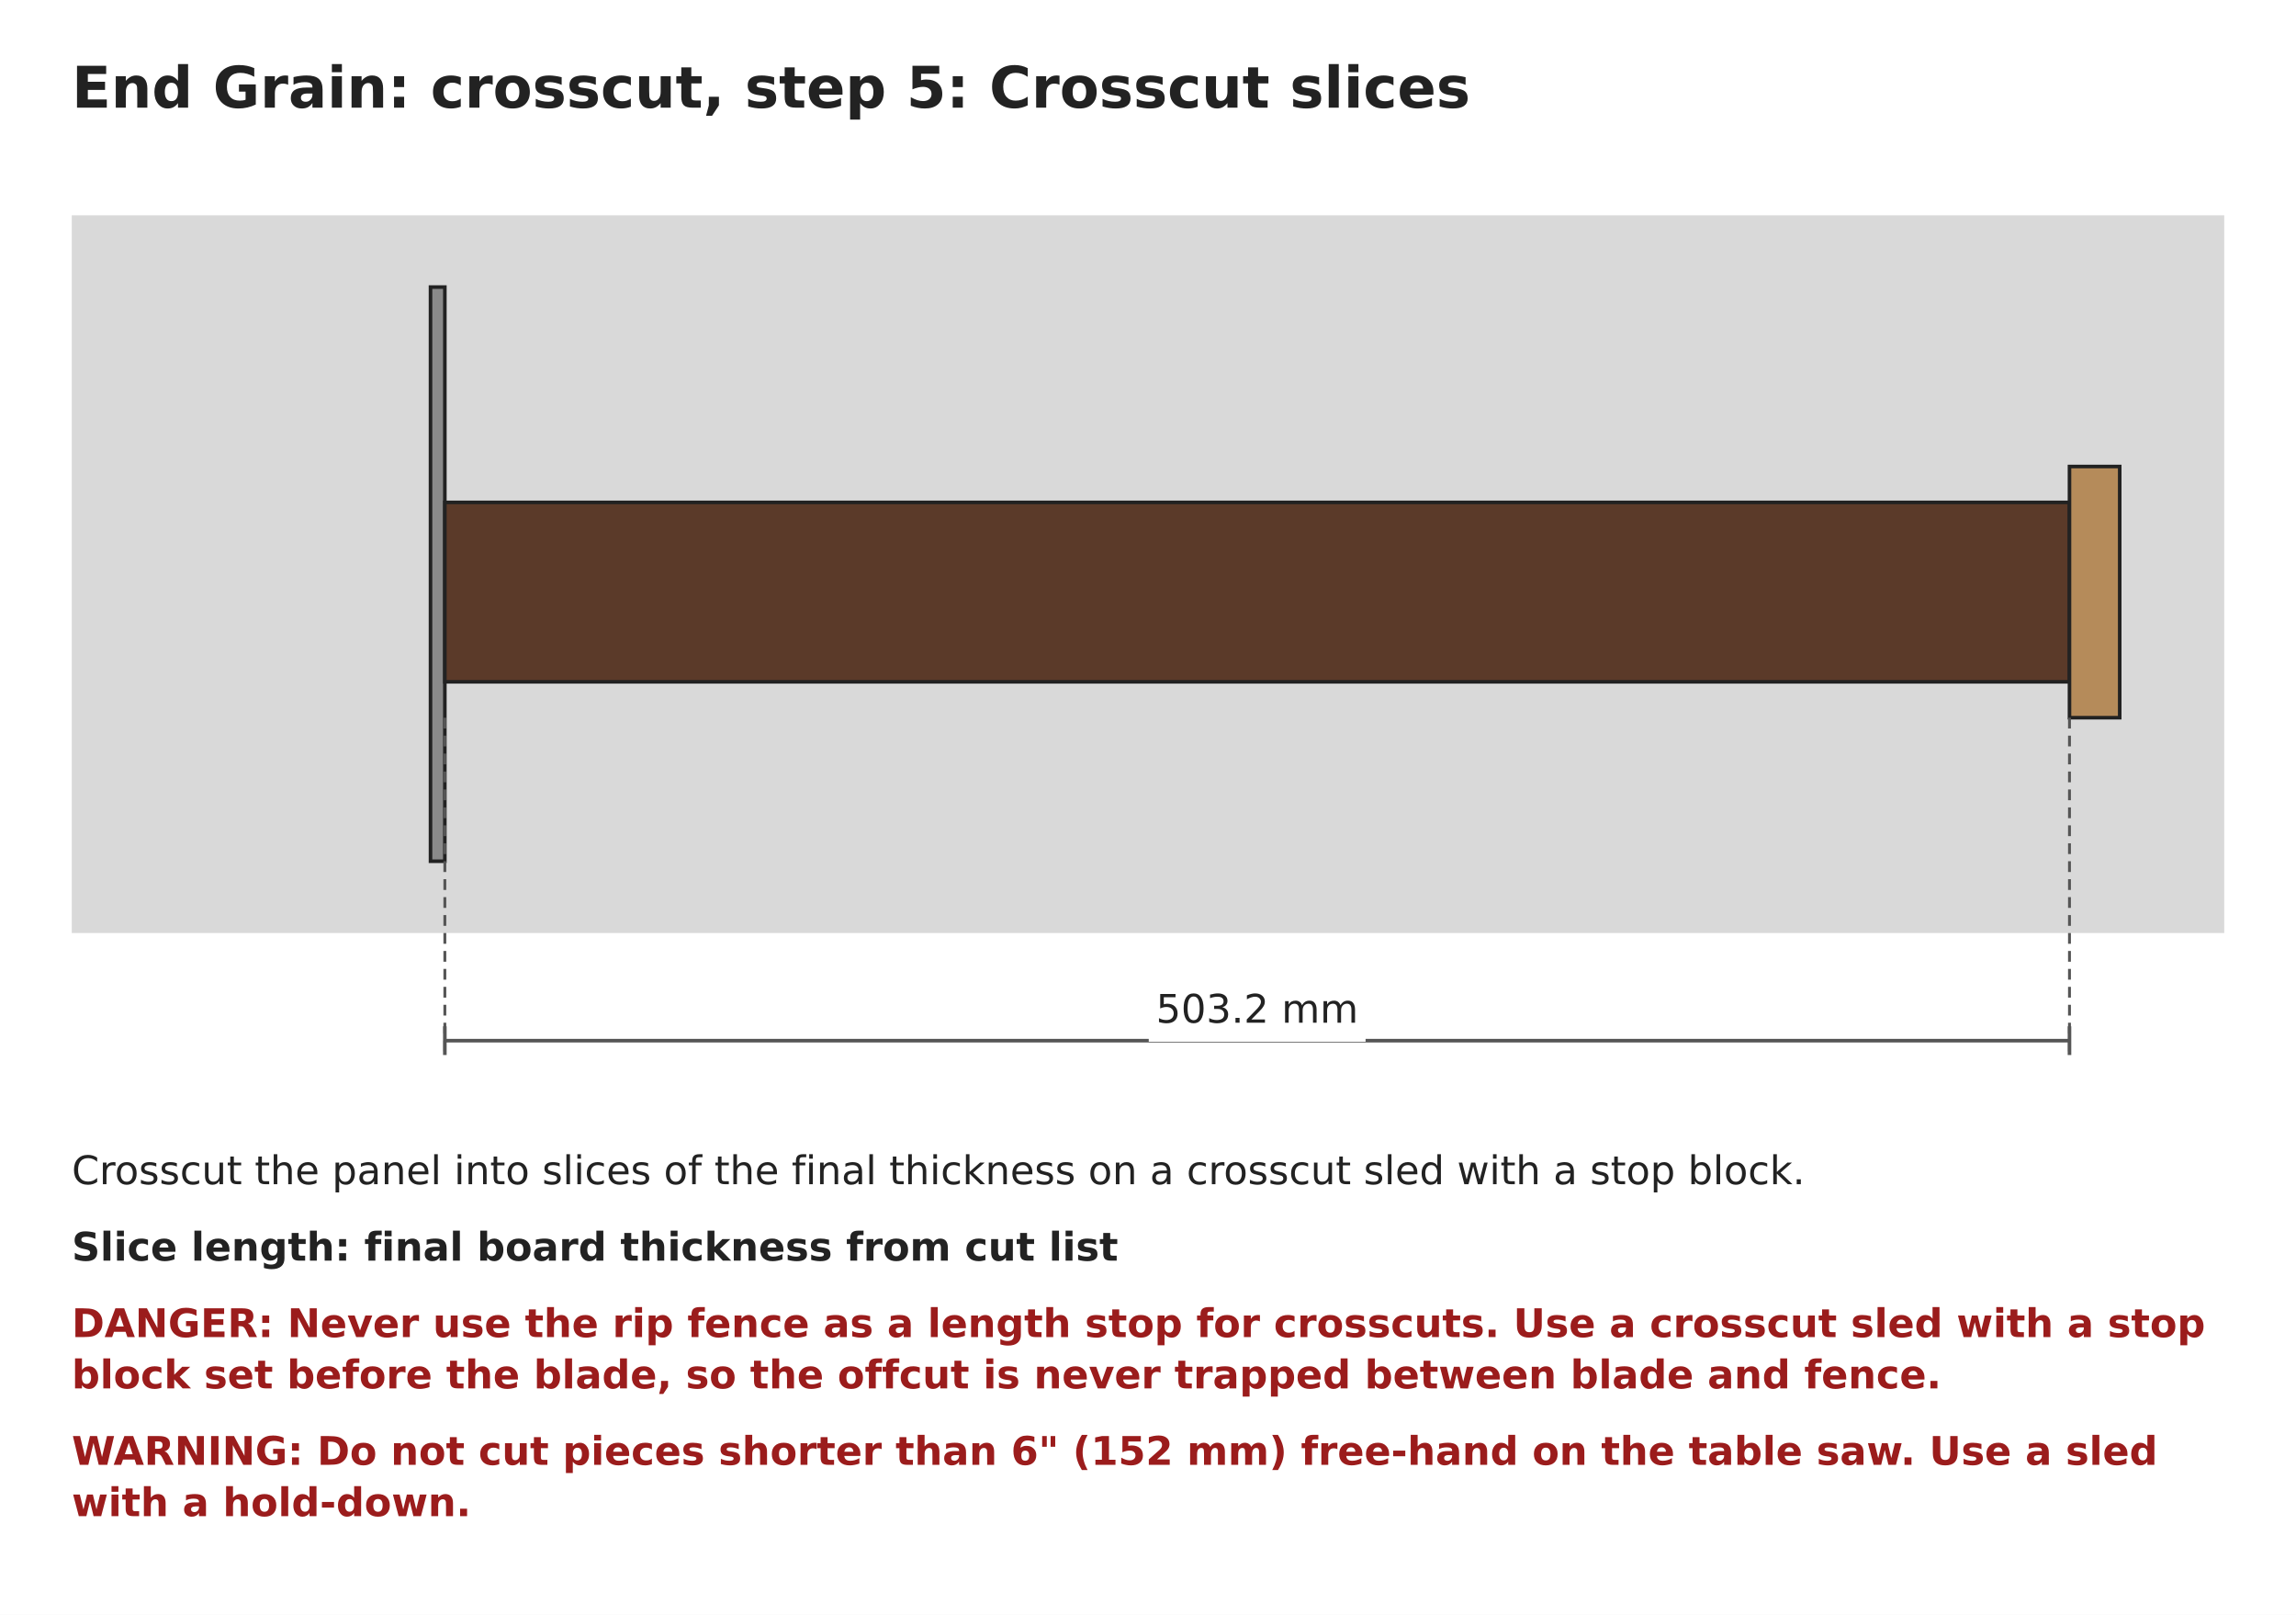
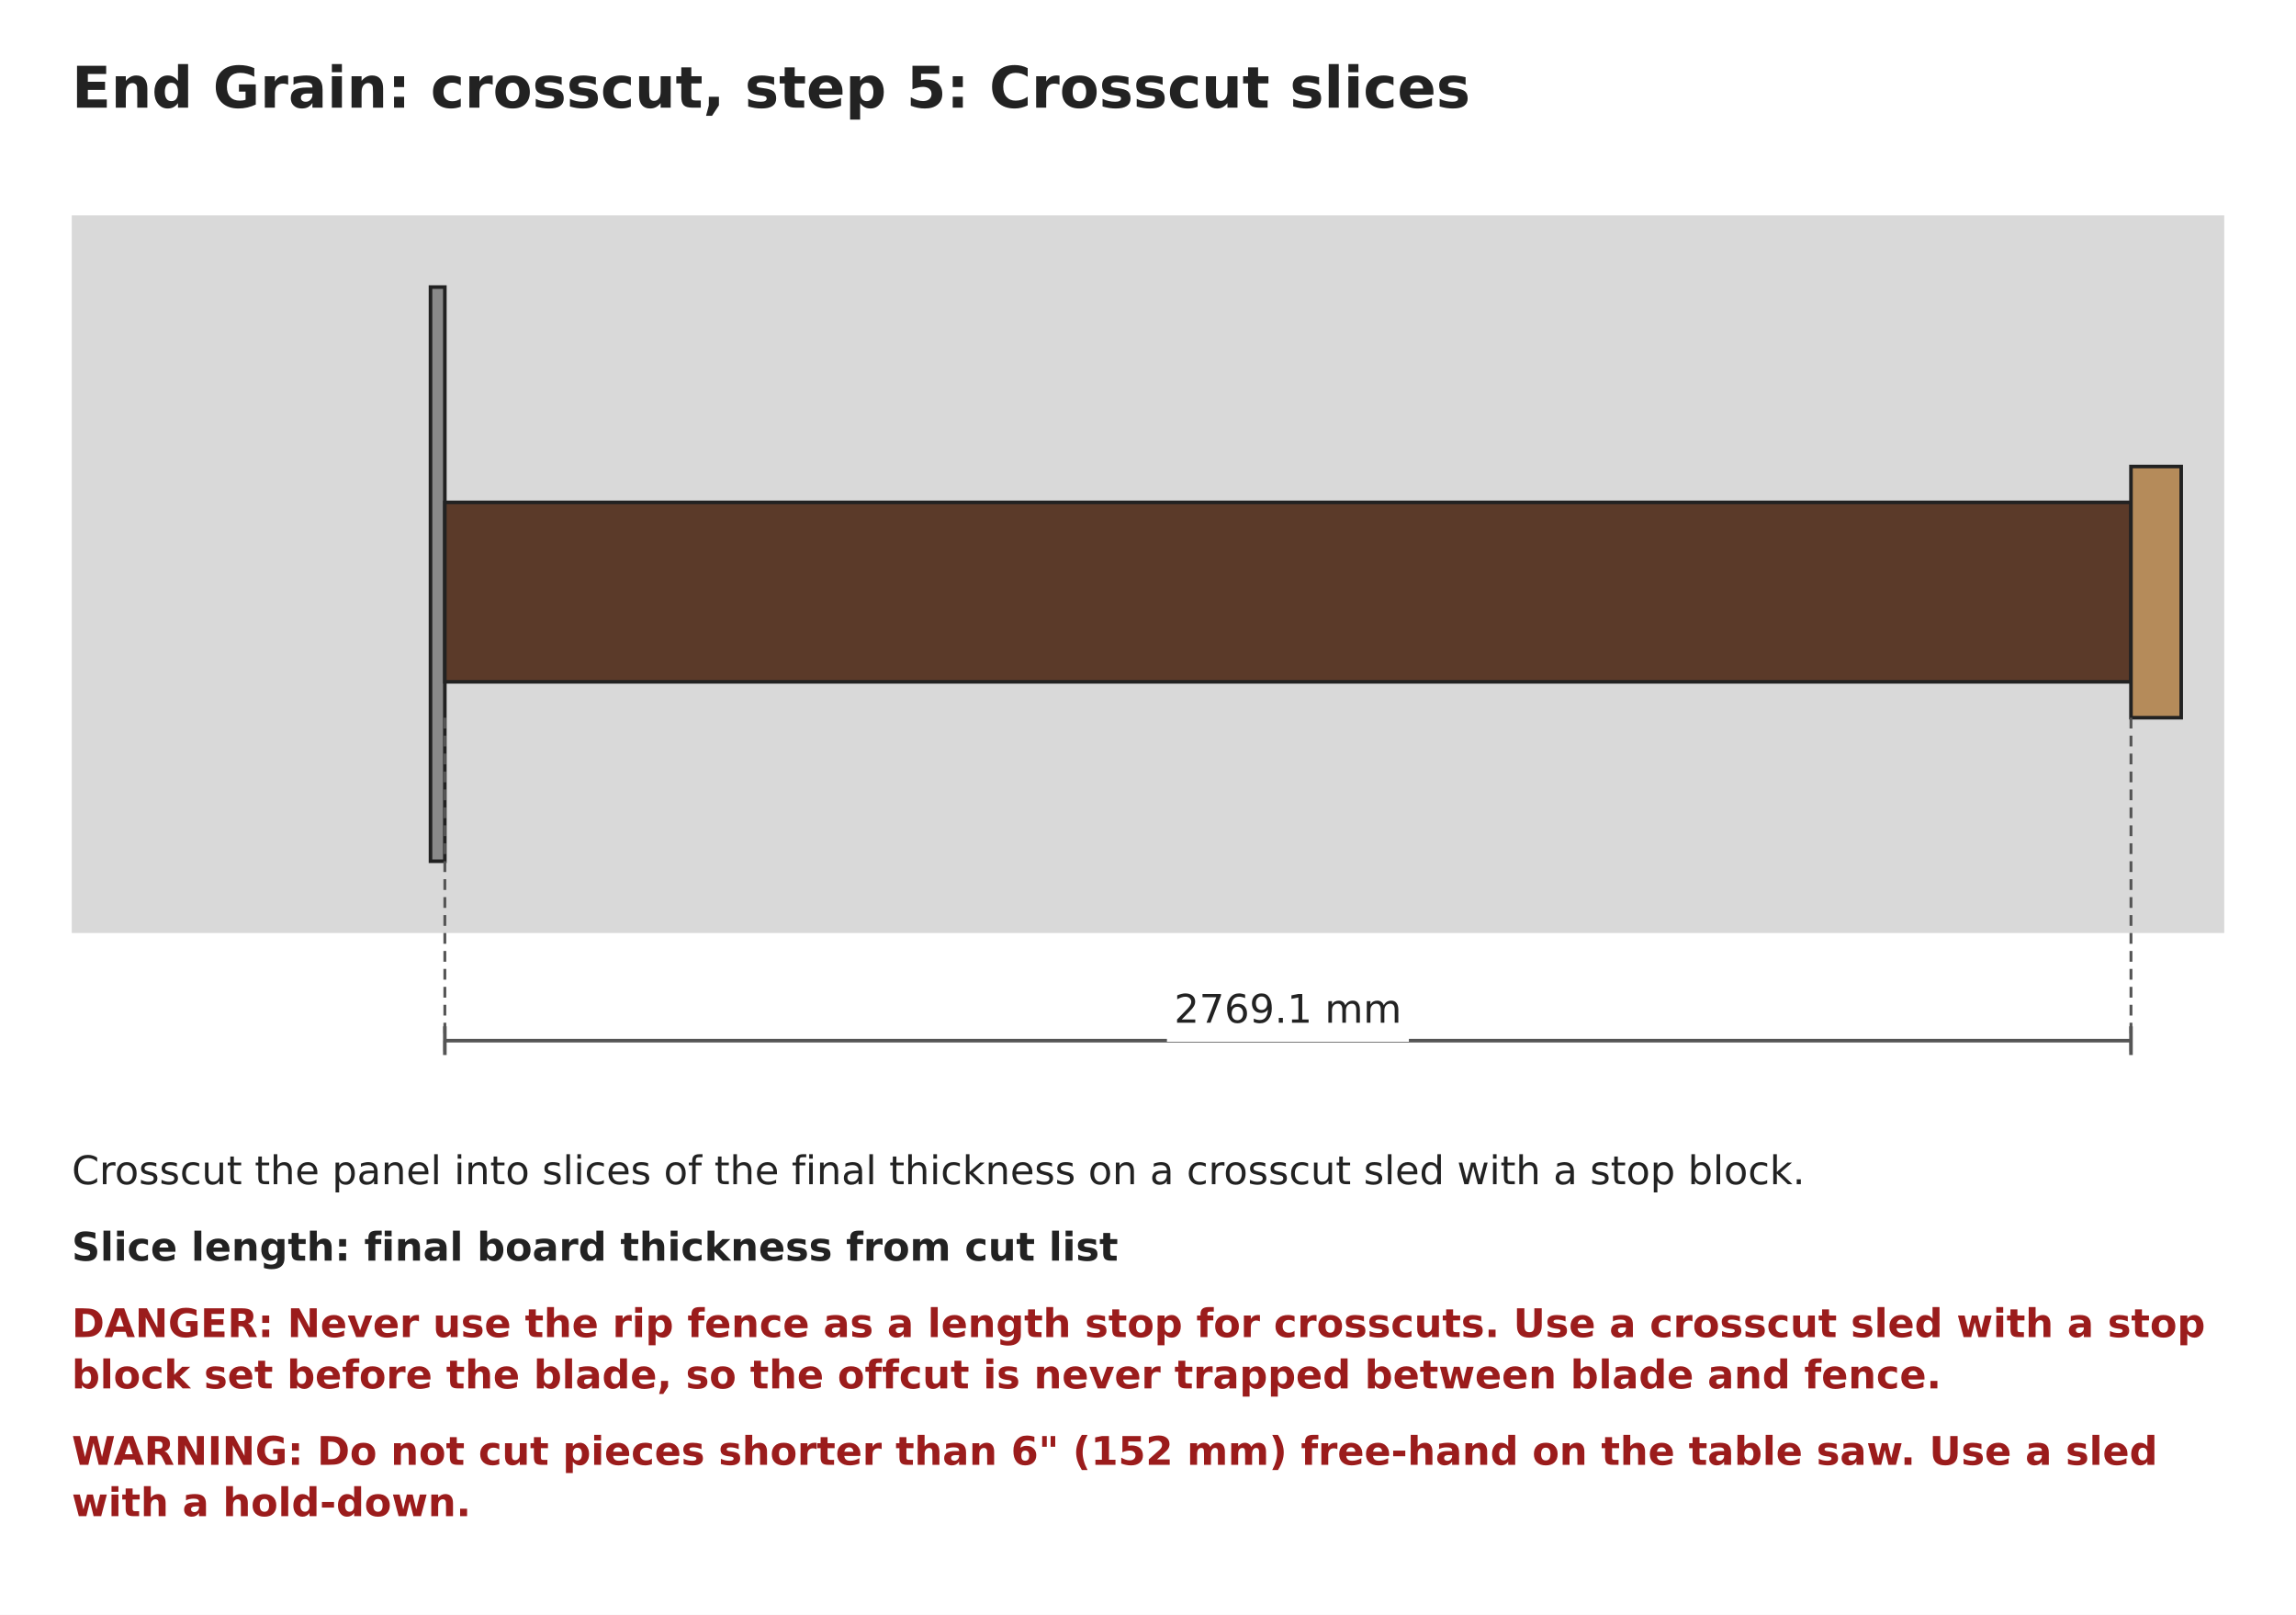
<svg xmlns="http://www.w3.org/2000/svg" width="640" height="450" viewBox="0 0 640 450" data-figure="end-grain/crosscut-slices">
  <rect data-bg="1" x="0" y="0" width="640" height="450" fill="#FFFFFF" />
  <text x="20.00" y="30.00" font-family="DejaVu Sans" font-size="16" fill="#222222" font-weight="bold">
    <tspan x="20.00" y="30.00">End Grain: crosscut, step 5: Crosscut slices</tspan>
  </text>
  <rect data-panel="saw-table" x="20.00" y="60.00" width="600.00" height="200.00" fill="#D9D9D9" />
  <rect x="120.00" y="80.00" width="4.00" height="160.00" rx="0.00" fill="#8A8A8A" stroke="#222222" stroke-width="1" />
-   <rect x="124.00" y="140.00" width="452.86" height="50.00" rx="0.00" fill="#5B3A29" stroke="#222222" stroke-width="1" />
-   <rect x="576.86" y="130.00" width="14.00" height="70.00" rx="0.00" fill="#B58B5A" stroke="#222222" stroke-width="1" />
+   <rect x="124.00" y="140.00" width="470.00" height="50.00" rx="0.00" fill="#5B3A29" stroke="#222222" stroke-width="1" />
+   <rect x="594.00" y="130.00" width="14.00" height="70.00" rx="0.00" fill="#B58B5A" stroke="#222222" stroke-width="1" />
  <line x1="124.00" y1="200.00" x2="124.00" y2="294.00" stroke="#555" stroke-width="0.8" stroke-dasharray="3,2" data-dim="1" />
-   <line x1="576.86" y1="200.00" x2="576.86" y2="294.00" stroke="#555" stroke-width="0.8" stroke-dasharray="3,2" data-dim="1" />
-   <line x1="124.00" y1="290.00" x2="576.86" y2="290.00" stroke="#555" stroke-width="1" data-dim="1" />
+   <line x1="594.00" y1="200.00" x2="594.00" y2="294.00" stroke="#555" stroke-width="0.8" stroke-dasharray="3,2" data-dim="1" />
+   <line x1="124.00" y1="290.00" x2="594.00" y2="290.00" stroke="#555" stroke-width="1" data-dim="1" />
  <line x1="124.00" y1="286.00" x2="124.00" y2="294.00" stroke="#555" stroke-width="1" data-dim="1" />
-   <line x1="576.86" y1="286.00" x2="576.86" y2="294.00" stroke="#555" stroke-width="1" data-dim="1" />
-   <rect data-patch="1" x="320.21" y="272.00" width="60.44" height="18.30" fill="#FFFFFF" />
-   <text x="350.43" y="285.00" font-family="DejaVu Sans" font-size="11" fill="#222222" text-anchor="middle" data-dim="1" data-src="cutList.0.text.length">
-     <tspan x="350.43" y="285.00">503.2 mm</tspan>
+   <line x1="594.00" y1="286.00" x2="594.00" y2="294.00" stroke="#555" stroke-width="1" data-dim="1" />
+   <rect data-patch="1" x="325.28" y="272.00" width="67.44" height="18.30" fill="#FFFFFF" />
+   <text x="359.00" y="285.00" font-family="DejaVu Sans" font-size="11" fill="#222222" text-anchor="middle" data-dim="1" data-src="cutList.0.text.length">
+     <tspan x="359.00" y="285.00">2769.1 mm</tspan>
  </text>
  <text x="20.00" y="330.00" font-family="DejaVu Sans" font-size="11" fill="#222222" data-src="catalog.steps.4.description">
    <tspan x="20.00" y="330.00">Crosscut the panel into slices of the final thickness on a crosscut sled with a stop block.</tspan>
  </text>
  <text x="20.00" y="351.30" font-family="DejaVu Sans" font-size="11" fill="#222222" font-weight="bold">
    <tspan x="20.00" y="351.30">Slice length: final board thickness from cut list</tspan>
  </text>
  <text x="20.00" y="372.60" font-family="DejaVu Sans" font-size="11" fill="#9B1C1C" font-weight="bold" data-src="catalog.steps.4.safetyBanners.0">
    <tspan x="20.00" y="372.60">DANGER: Never use the rip fence as a length stop for crosscuts. Use a crosscut sled with a stop</tspan>
    <tspan x="20.00" y="386.90">block set before the blade, so the offcut is never trapped between blade and fence.</tspan>
  </text>
  <text x="20.00" y="408.20" font-family="DejaVu Sans" font-size="11" fill="#9B1C1C" font-weight="bold" data-src="catalog.steps.4.safetyBanners.1">
    <tspan x="20.00" y="408.20">WARNING: Do not cut pieces shorter than 6" (152 mm) free-hand on the table saw. Use a sled</tspan>
    <tspan x="20.00" y="422.50">with a hold-down.</tspan>
  </text>
</svg>
